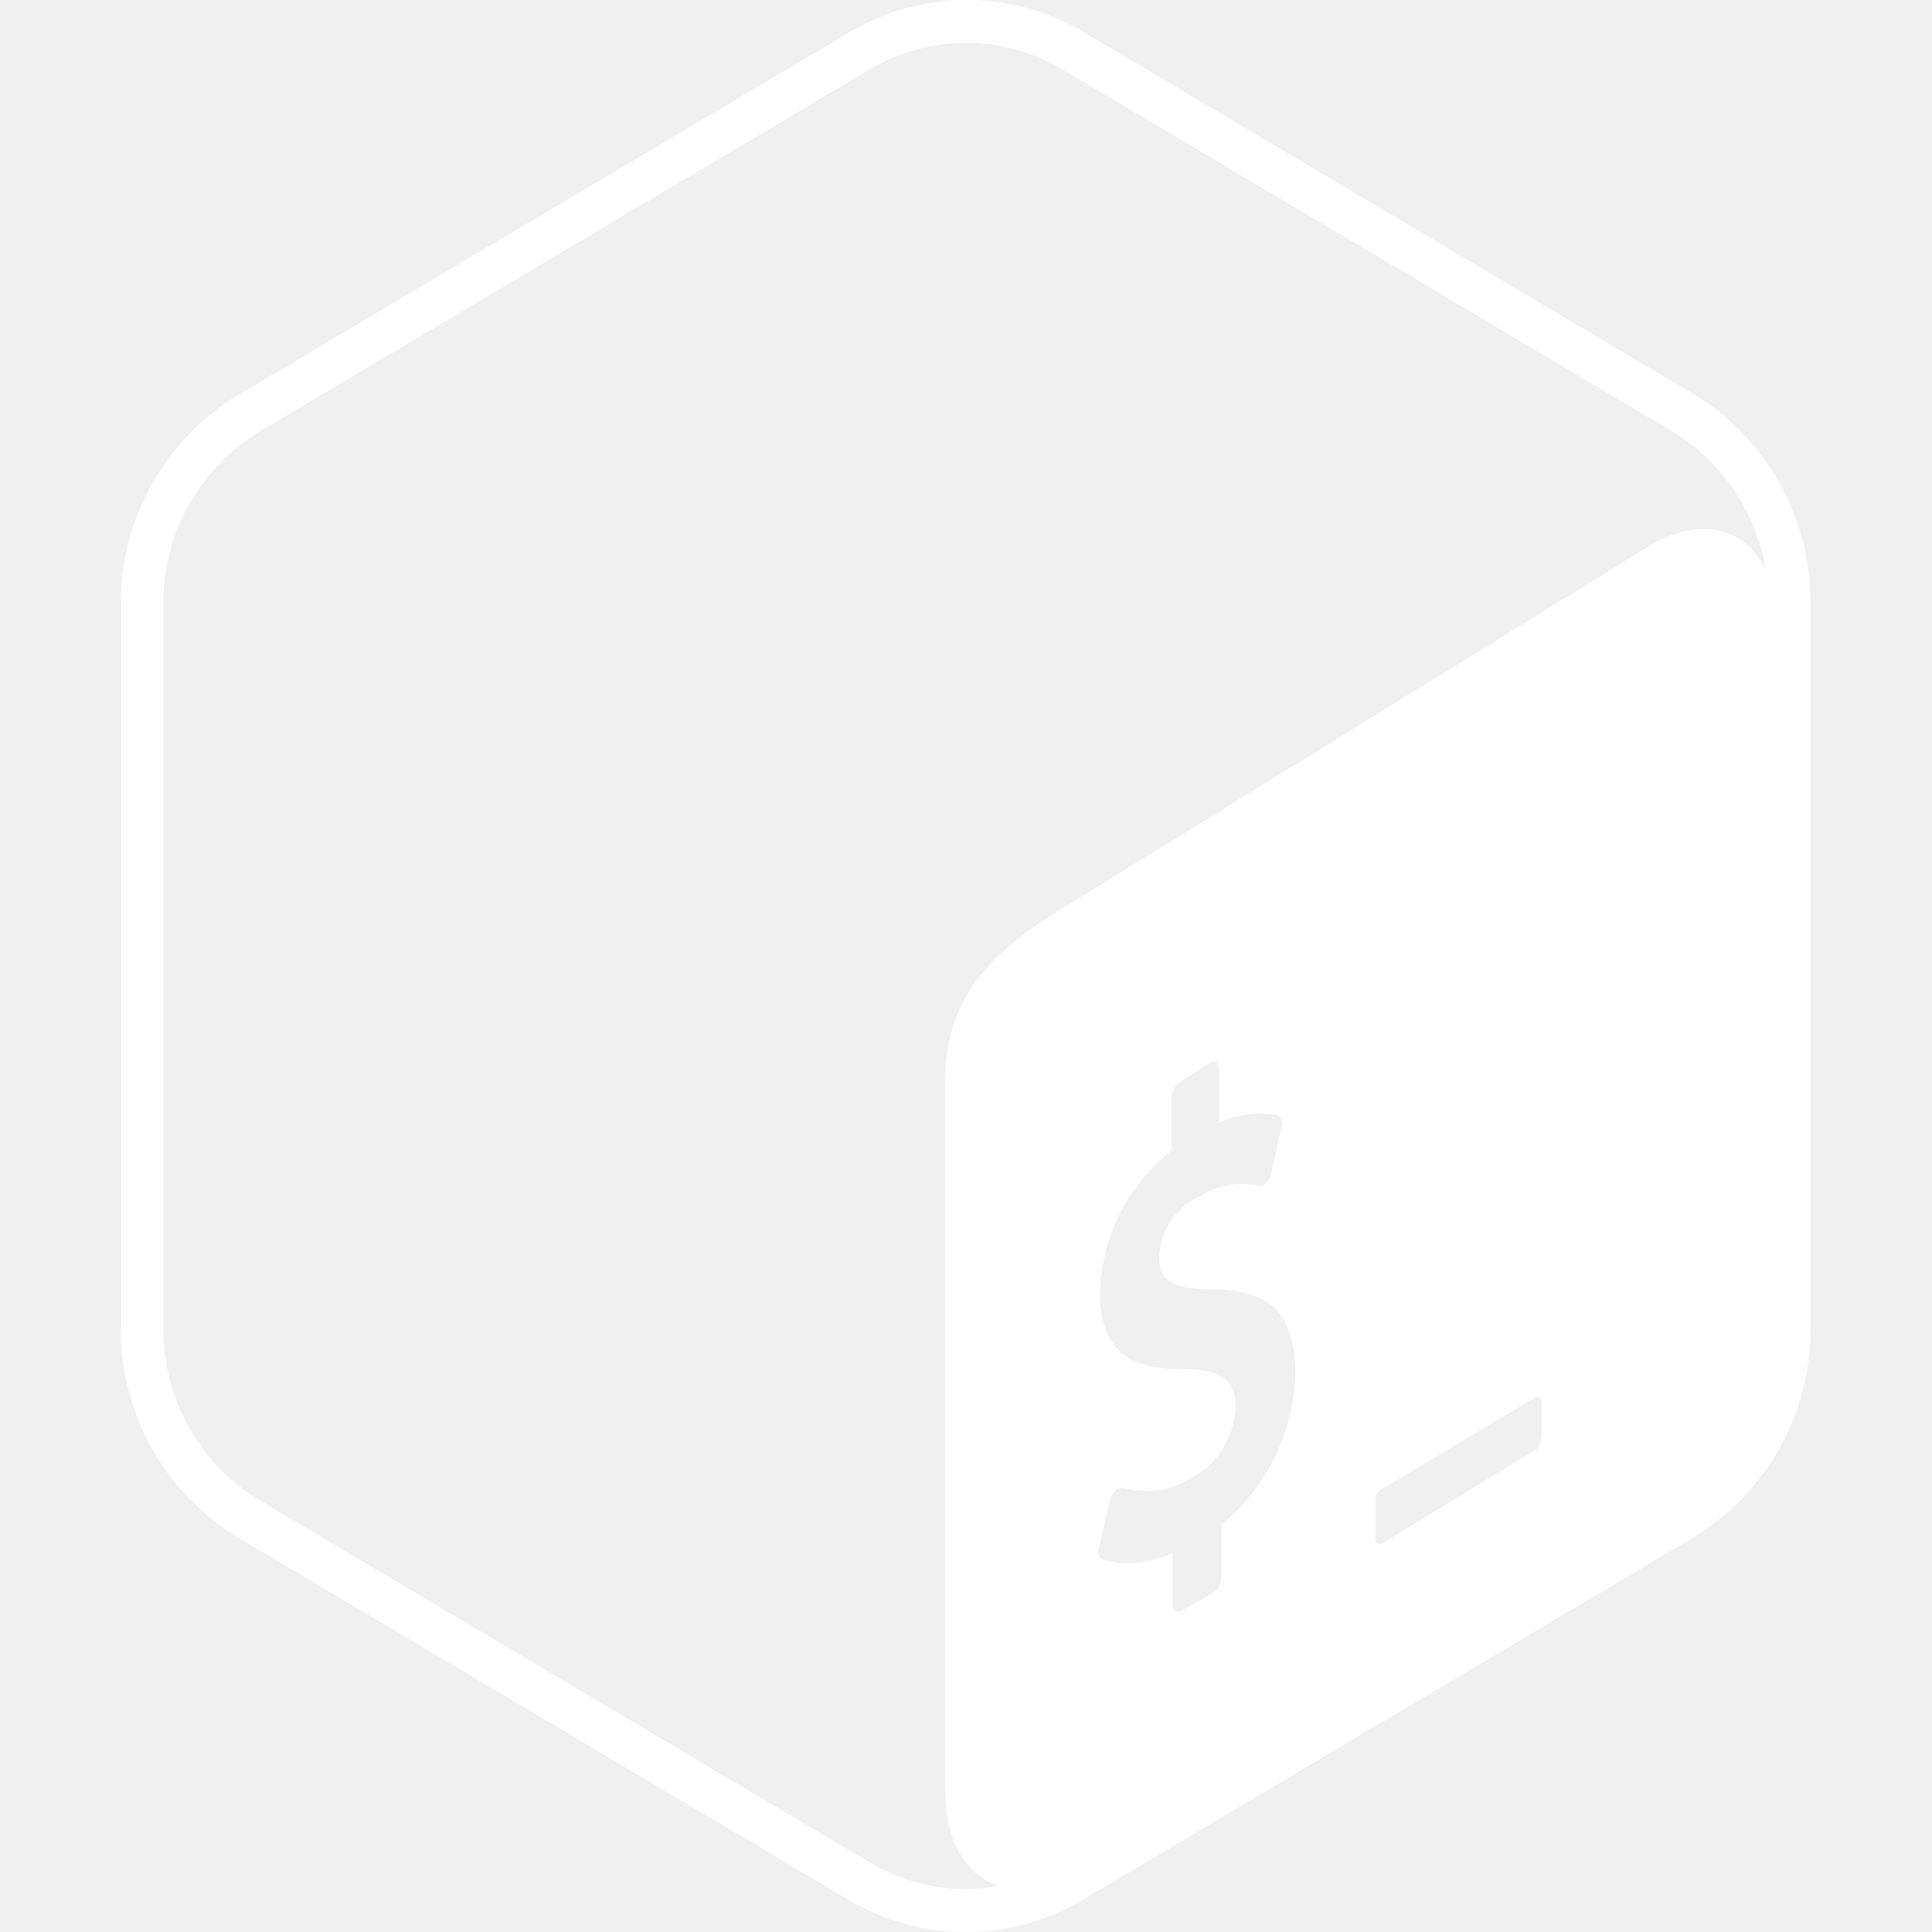
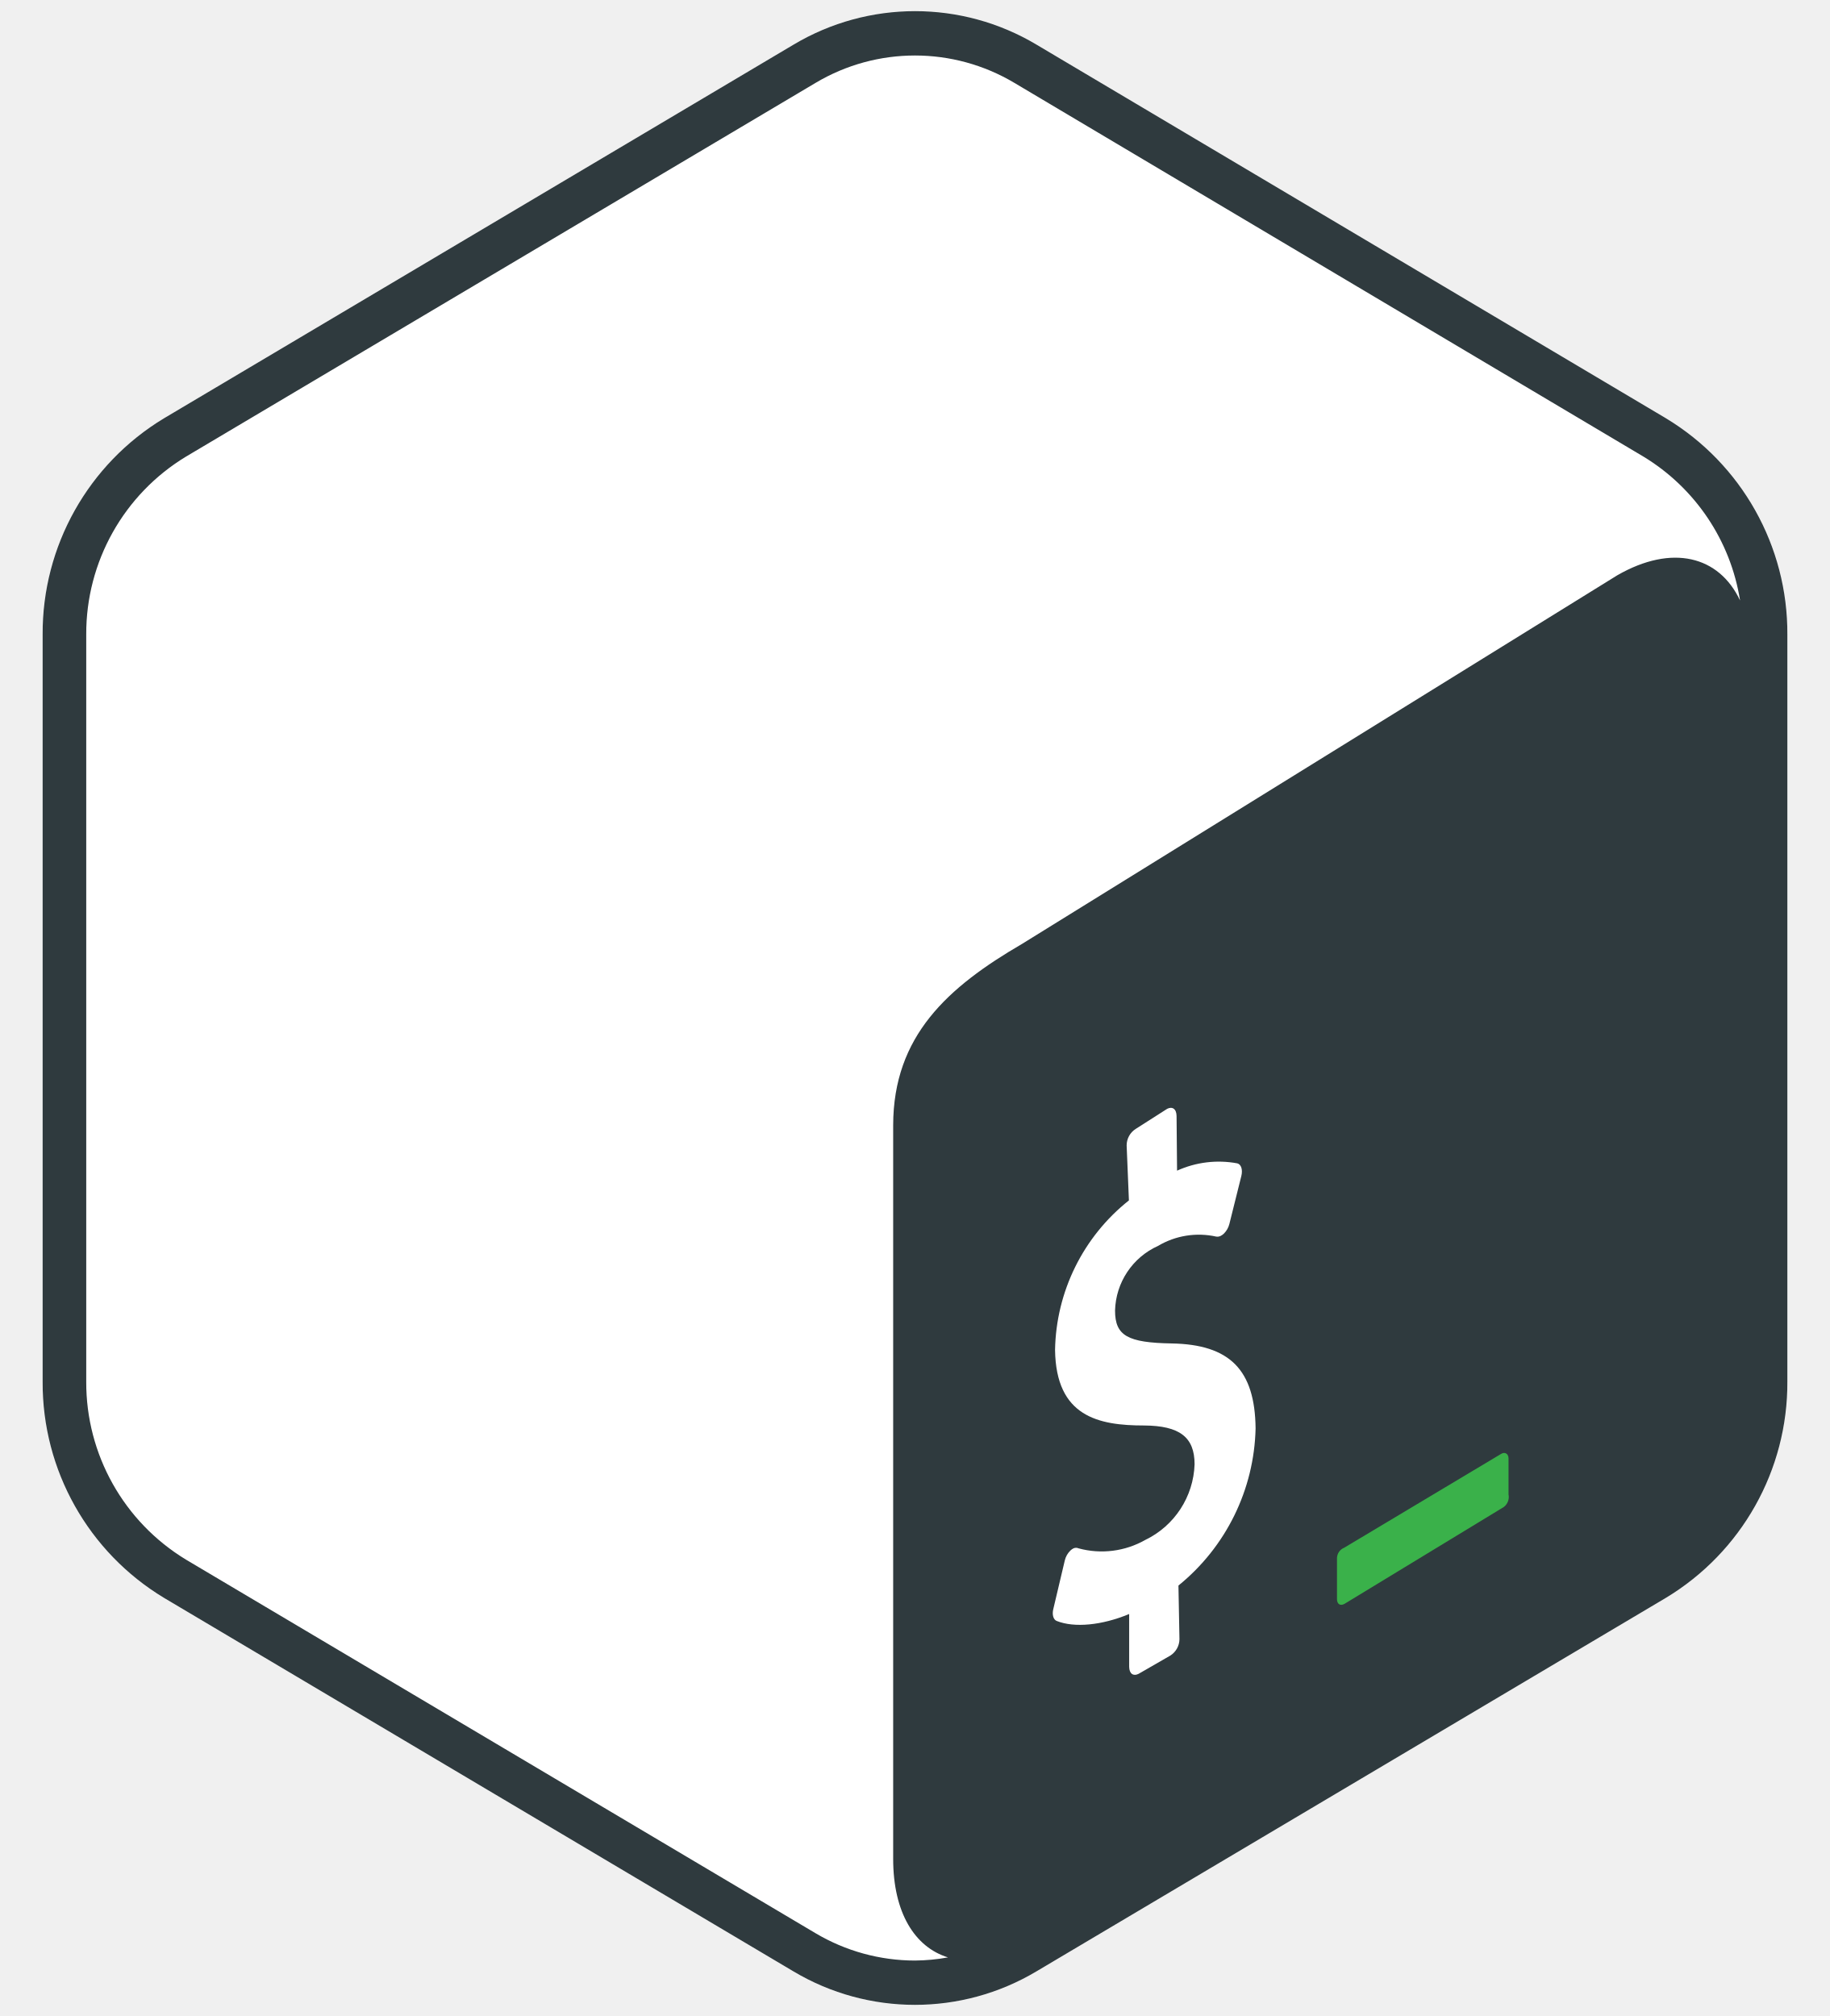
- <svg xmlns="http://www.w3.org/2000/svg" width="64" height="64" viewBox="0 0 32 32">
-   <path fill="#fff" fill-rule="evenodd" d="M28.057 6.53 17.952.532a3.8 3.8 0 0 0-3.88 0L3.965 6.53A4.03 4.03 0 0 0 2 10.002v11.996a4.03 4.03 0 0 0 1.948 3.472l10.105 5.998a3.8 3.8 0 0 0 3.88 0L28.04 25.47a4.03 4.03 0 0 0 1.948-3.472V10.002a4.03 4.03 0 0 0-1.93-3.472zM20.23 25.262v.86a.318.318 0 0 1-.148.265l-.512.293c-.08.042-.148 0-.148-.113v-.847a1.66 1.66 0 0 1-1.164.113c-.062-.042-.086-.122-.056-.2l.183-.78a.322.322 0 0 1 .102-.17.18.18 0 0 1 .05-.035.11.11 0 0 1 .08 0 1.41 1.41 0 0 0 1.059-.134 1.41 1.41 0 0 0 .79-1.21c0-.438-.24-.62-.82-.625-.734 0-1.4-.14-1.43-1.224a3.137 3.137 0 0 1 1.186-2.4v-.872a.34.34 0 0 1 .148-.268l.494-.314c.08-.042.148 0 .148.116v.872a1.61 1.61 0 0 1 .967-.116c.07.04.098.128.064.2l-.173.773a.325.325 0 0 1-.138.195c-.02.012-.05.008-.074 0a1.28 1.28 0 0 0-.931.152 1.17 1.17 0 0 0-.706 1.037c0 .395.208.515.907.53.935 0 1.337.423 1.348 1.362a3.346 3.346 0 0 1-1.228 2.53zm5.293-1.45a.201.201 0 0 1-.078.194L22.9 25.558c-.024.02-.06.023-.087.007s-.04-.05-.033-.08v-.66a.184.184 0 0 1 .116-.162l2.516-1.507c.024-.02.06-.023.087-.007s.04.05.033.08v.582zM27.288 9.06l-9.562 5.906c-1.193.706-2.07 1.478-2.07 2.914v11.778c0 .86.353 1.4.882 1.58a3.14 3.14 0 0 1-.53.053 3.13 3.13 0 0 1-1.595-.441L4.308 24.853A3.3 3.3 0 0 1 2.706 22V10.002a3.304 3.304 0 0 1 1.602-2.858l10.105-5.998c.98-.58 2.196-.58 3.176 0l10.105 5.998c.833.504 1.4 1.35 1.552 2.3-.328-.713-1.083-.9-1.962-.395h.003z" />
+ <svg xmlns="http://www.w3.org/2000/svg" height="2500" viewBox="-0.153 -16.048 587.519 678.613" width="2269">
+   <g stroke-width="2.41">
+     <path d="M546.353 124.75L334.494-1.03a79.795 79.795 0 0 0-81.747 0L40.853 124.75A84.504 84.504 0 0 0 .001 197.545v251.523a84.504 84.504 0 0 0 40.852 72.752l211.859 125.737a79.837 79.837 0 0 0 81.747 0L546.318 521.82a84.504 84.504 0 0 0 40.894-72.795v-251.47a84.504 84.504 0 0 0-40.852-72.794z" fill="#fff" />
+     <path d="M546.353 124.75L334.494-1.03a79.795 79.795 0 0 0-81.747 0L40.853 124.75A84.504 84.504 0 0 0 .001 197.545v251.523a84.504 84.504 0 0 0 40.852 72.752l211.859 125.737a79.837 79.837 0 0 0 81.747 0L546.318 521.82a84.504 84.504 0 0 0 40.894-72.795v-251.47a84.504 84.504 0 0 0-40.852-72.794zM260.13 634.697L48.272 508.96a69.74 69.74 0 0 1-33.597-59.9V197.539a69.698 69.698 0 0 1 33.597-59.9l211.859-125.78a65.329 65.329 0 0 1 66.94 0l211.683 125.78a69.274 69.274 0 0 1 32.538 48.446c-7.042-14.975-22.865-19.089-41.319-8.484L329.7 301.64c-24.987 14.55-43.398 30.967-43.44 61.088v246.98c0 18.03 7.253 29.695 18.453 33.131a64.904 64.904 0 0 1-11.115 1.06 65.626 65.626 0 0 1-33.47-9.205z" fill="#2f3a3e" />
+     <path d="M490.823 473.378l-52.773 31.563a3.86 3.86 0 0 0-2.418 3.436v13.872c0 1.697 1.146 2.375 2.546 1.57l53.579-32.58a4.242 4.242 0 0 0 1.612-4.243v-12.175c-.043-1.57-1.273-2.248-2.546-1.442z" fill="#3ab14a" />
+     <path d="M378.498 357.185c1.697-.848 3.097 0 3.14 2.419l.169 18.41a33.937 33.937 0 0 1 20.277-2.46c1.315.34 1.867 2.121 1.358 4.242l-4.03 16.163a6.957 6.957 0 0 1-1.824 3.224 4.242 4.242 0 0 1-1.06.764 2.418 2.418 0 0 1-1.57.254 26.895 26.895 0 0 0-19.556 3.14 24.562 24.562 0 0 0-14.466 21.76c0 8.485 4.242 10.818 19.047 11.073 19.556.34 28.041 8.866 28.253 28.592a70.122 70.122 0 0 1-25.963 52.9l.34 18.071a6.618 6.618 0 0 1-3.097 5.515l-10.69 6.151c-1.697.849-3.097 0-3.14-2.376v-17.774c-9.162 3.818-18.453 4.71-24.391 2.334-1.103-.425-1.612-2.079-1.145-3.988l3.86-16.332a6.83 6.83 0 0 1 1.909-3.394 4.242 4.242 0 0 1 1.018-.721 2.121 2.121 0 0 1 1.74 0 29.694 29.694 0 0 0 22.44-2.842 29.356 29.356 0 0 0 16.587-25.454c0-9.163-5.048-12.98-16.968-13.066-15.4 0-29.695-2.969-29.992-25.453a65.753 65.753 0 0 1 24.858-50.311l-.763-18.496a6.575 6.575 0 0 1 3.096-5.6z" fill="#fff" />
+   </g>
</svg>
